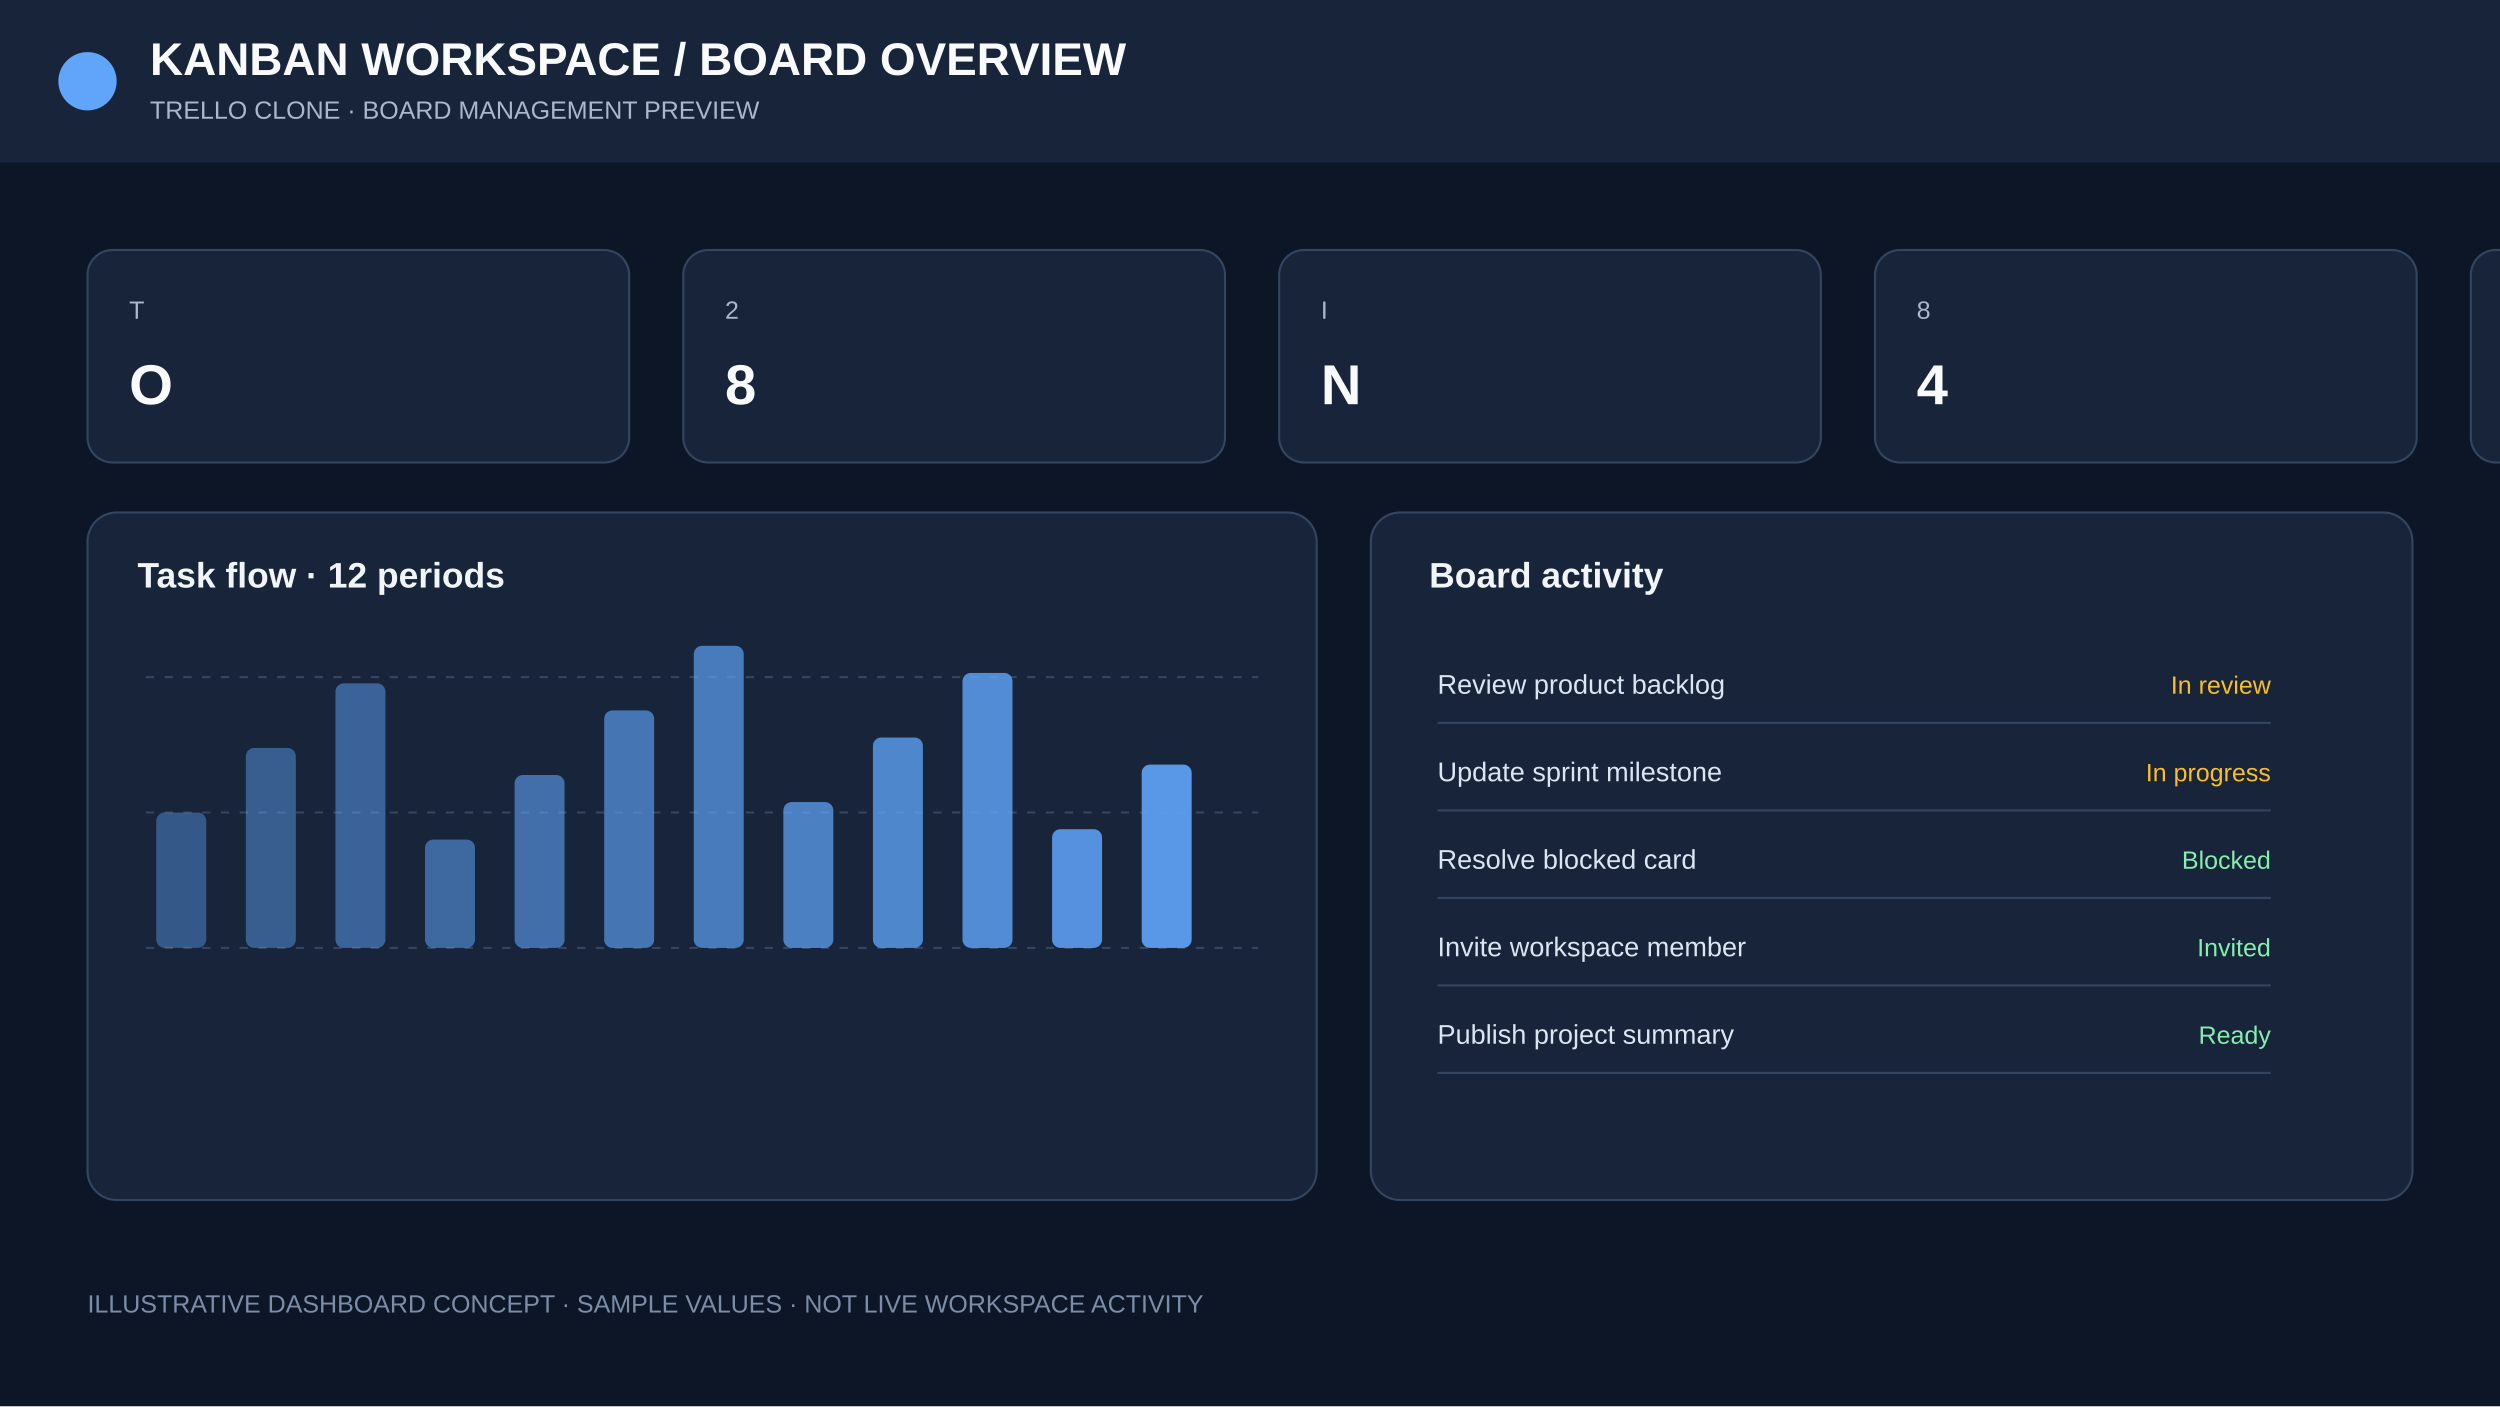
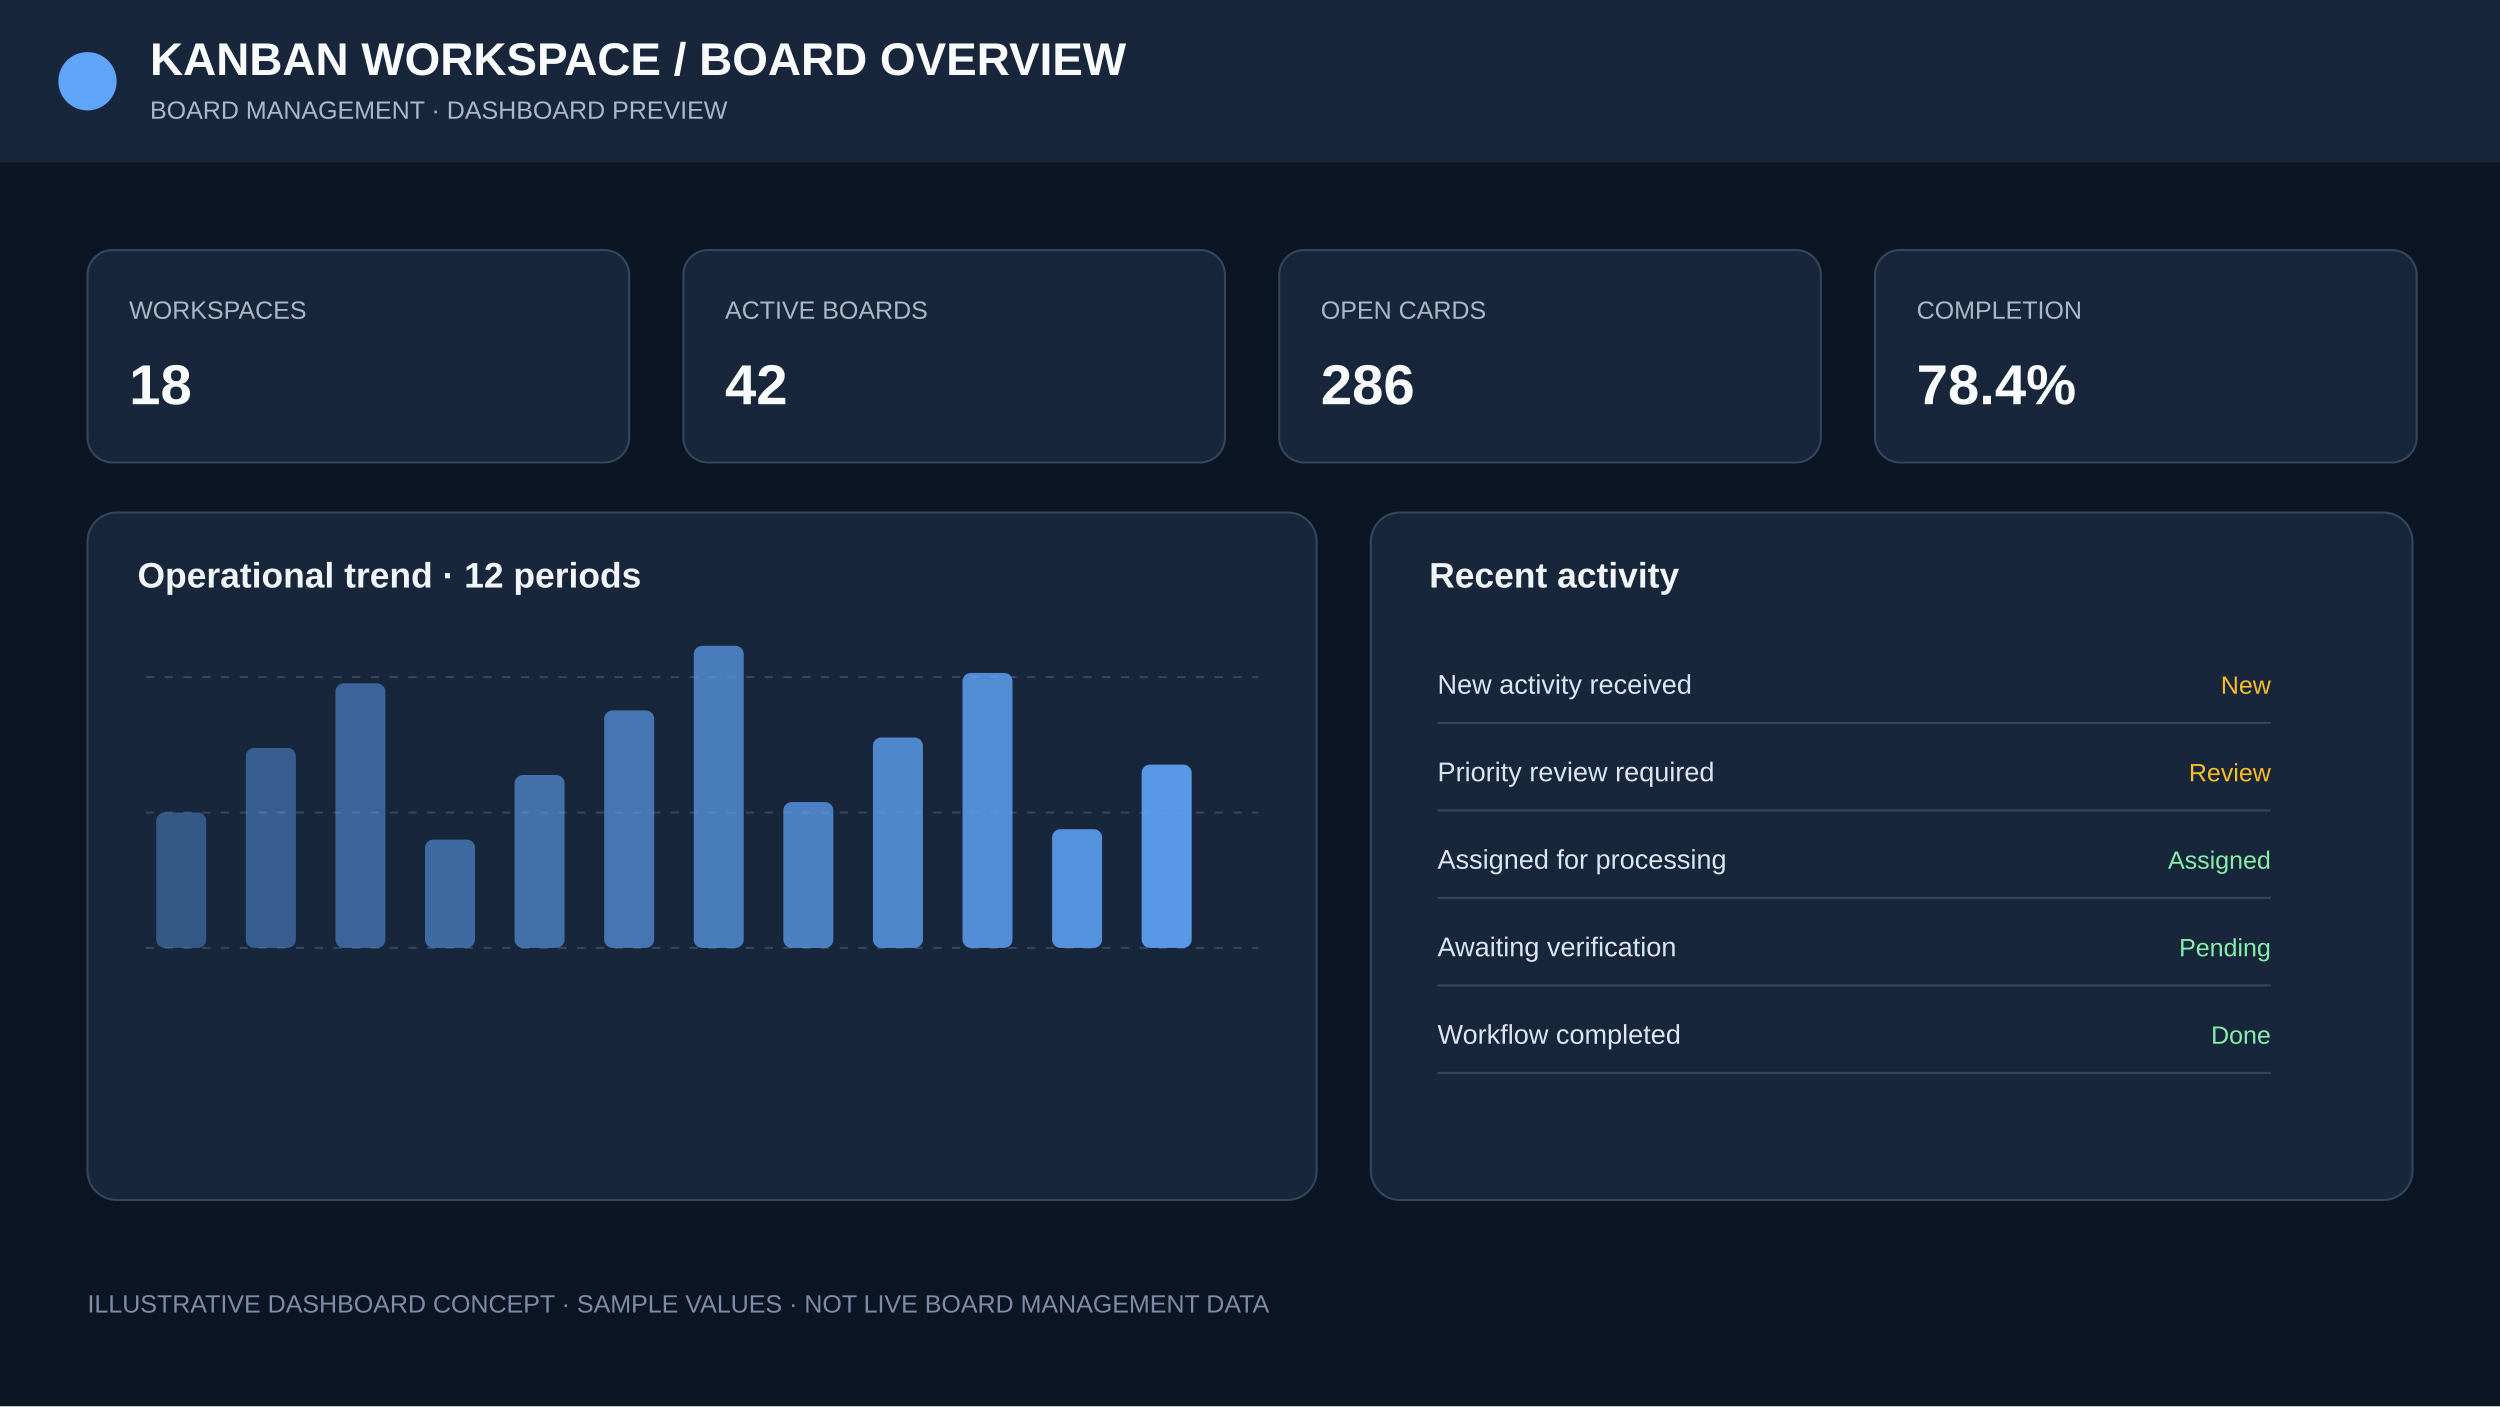
<svg xmlns="http://www.w3.org/2000/svg" width="1200" height="675" viewBox="0 0 1200 675">
-   <rect width="1200" height="675" fill="#0c1626" />
-   <rect width="1200" height="78" fill="#17243a" />
+   <rect width="1200" height="675" fill="#0b1524" />
+   <rect width="1200" height="78" fill="#17263a" />
  <circle cx="42" cy="39" r="14" fill="#60a5fa" />
  <text x="72" y="36" fill="#f8fafc" font-size="22" font-weight="700" font-family="Arial">KANBAN WORKSPACE / BOARD OVERVIEW</text>
-   <text x="72" y="57" fill="#aab8cc" font-size="12" font-family="Arial">TRELLO CLONE · BOARD MANAGEMENT PREVIEW</text>
-   <rect x="42" y="120" width="260" height="102" rx="12" fill="#17243a" stroke="#34465f" />
-   <text x="62" y="153" fill="#aab8cc" font-size="12" font-family="Arial">T</text>
-   <text x="62" y="194" fill="#f8fafc" font-size="27" font-weight="700" font-family="Arial">O</text>
-   <rect x="328" y="120" width="260" height="102" rx="12" fill="#17243a" stroke="#34465f" />
-   <text x="348" y="153" fill="#aab8cc" font-size="12" font-family="Arial">2</text>
-   <text x="348" y="194" fill="#f8fafc" font-size="27" font-weight="700" font-family="Arial">8</text>
-   <rect x="614" y="120" width="260" height="102" rx="12" fill="#17243a" stroke="#34465f" />
-   <text x="634" y="153" fill="#aab8cc" font-size="12" font-family="Arial">I</text>
-   <text x="634" y="194" fill="#f8fafc" font-size="27" font-weight="700" font-family="Arial">N</text>
-   <rect x="900" y="120" width="260" height="102" rx="12" fill="#17243a" stroke="#34465f" />
-   <text x="920" y="153" fill="#aab8cc" font-size="12" font-family="Arial">8</text>
-   <text x="920" y="194" fill="#f8fafc" font-size="27" font-weight="700" font-family="Arial">4</text>
-   <rect x="1186" y="120" width="260" height="102" rx="12" fill="#17243a" stroke="#34465f" />
-   <text x="1206" y="153" fill="#aab8cc" font-size="12" font-family="Arial">C</text>
-   <text x="1206" y="194" fill="#f8fafc" font-size="27" font-weight="700" font-family="Arial">O</text>
-   <rect x="1472" y="120" width="260" height="102" rx="12" fill="#17243a" stroke="#34465f" />
-   <text x="1492" y="153" fill="#aab8cc" font-size="12" font-family="Arial">1</text>
-   <text x="1492" y="194" fill="#f8fafc" font-size="27" font-weight="700" font-family="Arial">6</text>
-   <rect x="1758" y="120" width="260" height="102" rx="12" fill="#17243a" stroke="#34465f" />
-   <text x="1778" y="153" fill="#aab8cc" font-size="12" font-family="Arial">B</text>
-   <text x="1778" y="194" fill="#f8fafc" font-size="27" font-weight="700" font-family="Arial">L</text>
-   <rect x="2044" y="120" width="260" height="102" rx="12" fill="#17243a" stroke="#34465f" />
-   <text x="2064" y="153" fill="#aab8cc" font-size="12" font-family="Arial">0</text>
-   <text x="2064" y="194" fill="#f8fafc" font-size="27" font-weight="700" font-family="Arial">8</text>
-   <rect x="42" y="246" width="590" height="330" rx="14" fill="#17243a" stroke="#34465f" />
-   <text x="66" y="282" fill="#f1f5f9" font-size="17" font-weight="700" font-family="Arial">Task flow · 12 periods</text>
-   <path d="M70 455 H604 M70 390 H604 M70 325 H604" stroke="#34465f" stroke-dasharray="4 5" />
+   <text x="72" y="57" fill="#aab8c9" font-size="12" font-family="Arial">BOARD MANAGEMENT · DASHBOARD PREVIEW</text>
+   <rect x="42" y="120" width="260" height="102" rx="12" fill="#17263a" stroke="#34465c" />
+   <text x="62" y="153" fill="#aab8c9" font-size="12" font-family="Arial">WORKSPACES</text>
+   <text x="62" y="194" fill="#f8fafc" font-size="27" font-weight="700" font-family="Arial">18</text>
+   <rect x="328" y="120" width="260" height="102" rx="12" fill="#17263a" stroke="#34465c" />
+   <text x="348" y="153" fill="#aab8c9" font-size="12" font-family="Arial">ACTIVE BOARDS</text>
+   <text x="348" y="194" fill="#f8fafc" font-size="27" font-weight="700" font-family="Arial">42</text>
+   <rect x="614" y="120" width="260" height="102" rx="12" fill="#17263a" stroke="#34465c" />
+   <text x="634" y="153" fill="#aab8c9" font-size="12" font-family="Arial">OPEN CARDS</text>
+   <text x="634" y="194" fill="#f8fafc" font-size="27" font-weight="700" font-family="Arial">286</text>
+   <rect x="900" y="120" width="260" height="102" rx="12" fill="#17263a" stroke="#34465c" />
+   <text x="920" y="153" fill="#aab8c9" font-size="12" font-family="Arial">COMPLETION</text>
+   <text x="920" y="194" fill="#f8fafc" font-size="27" font-weight="700" font-family="Arial">78.4%</text>
+   <rect x="42" y="246" width="590" height="330" rx="14" fill="#17263a" stroke="#34465c" />
+   <text x="66" y="282" fill="#f1f5f9" font-size="17" font-weight="700" font-family="Arial">Operational trend · 12 periods</text>
+   <path d="M70 455 H604 M70 390 H604 M70 325 H604" stroke="#34465c" stroke-dasharray="4 5" />
  <rect x="75" y="390" width="24" height="65" rx="4" fill="#60a5fa" opacity="0.4" />
  <rect x="118" y="359" width="24" height="96" rx="4" fill="#60a5fa" opacity="0.445" />
  <rect x="161" y="328" width="24" height="127" rx="4" fill="#60a5fa" opacity="0.49" />
  <rect x="204" y="403" width="24" height="52" rx="4" fill="#60a5fa" opacity="0.535" />
  <rect x="247" y="372" width="24" height="83" rx="4" fill="#60a5fa" opacity="0.58" />
  <rect x="290" y="341" width="24" height="114" rx="4" fill="#60a5fa" opacity="0.625" />
  <rect x="333" y="310" width="24" height="145" rx="4" fill="#60a5fa" opacity="0.67" />
  <rect x="376" y="385" width="24" height="70" rx="4" fill="#60a5fa" opacity="0.715" />
  <rect x="419" y="354" width="24" height="101" rx="4" fill="#60a5fa" opacity="0.76" />
  <rect x="462" y="323" width="24" height="132" rx="4" fill="#60a5fa" opacity="0.805" />
  <rect x="505" y="398" width="24" height="57" rx="4" fill="#60a5fa" opacity="0.85" />
  <rect x="548" y="367" width="24" height="88" rx="4" fill="#60a5fa" opacity="0.895" />
-   <rect x="658" y="246" width="500" height="330" rx="14" fill="#17243a" stroke="#34465f" />
-   <text x="686" y="282" fill="#f1f5f9" font-size="17" font-weight="700" font-family="Arial">Board activity</text>
-   <text x="690" y="333" fill="#dbe6f3" font-size="13" font-family="Arial">Review product backlog</text>
-   <text x="1090" y="333" text-anchor="end" fill="#fbbf24" font-size="12" font-family="Arial">In review</text>
-   <path d="M690 347 H1090" stroke="#34465f" />
-   <text x="690" y="375" fill="#dbe6f3" font-size="13" font-family="Arial">Update sprint milestone</text>
-   <text x="1090" y="375" text-anchor="end" fill="#fbbf24" font-size="12" font-family="Arial">In progress</text>
-   <path d="M690 389 H1090" stroke="#34465f" />
-   <text x="690" y="417" fill="#dbe6f3" font-size="13" font-family="Arial">Resolve blocked card</text>
-   <text x="1090" y="417" text-anchor="end" fill="#86efac" font-size="12" font-family="Arial">Blocked</text>
-   <path d="M690 431 H1090" stroke="#34465f" />
-   <text x="690" y="459" fill="#dbe6f3" font-size="13" font-family="Arial">Invite workspace member</text>
-   <text x="1090" y="459" text-anchor="end" fill="#86efac" font-size="12" font-family="Arial">Invited</text>
-   <path d="M690 473 H1090" stroke="#34465f" />
-   <text x="690" y="501" fill="#dbe6f3" font-size="13" font-family="Arial">Publish project summary</text>
-   <text x="1090" y="501" text-anchor="end" fill="#86efac" font-size="12" font-family="Arial">Ready</text>
-   <path d="M690 515 H1090" stroke="#34465f" />
-   <text x="42" y="630" fill="#7d8da8" font-size="12" font-family="Arial">ILLUSTRATIVE DASHBOARD CONCEPT · SAMPLE VALUES · NOT LIVE WORKSPACE ACTIVITY</text>
+   <rect x="658" y="246" width="500" height="330" rx="14" fill="#17263a" stroke="#34465c" />
+   <text x="686" y="282" fill="#f1f5f9" font-size="17" font-weight="700" font-family="Arial">Recent activity</text>
+   <text x="690" y="333" fill="#dbe6f3" font-size="13" font-family="Arial">New activity received</text>
+   <text x="1090" y="333" text-anchor="end" fill="#fbbf24" font-size="12" font-family="Arial">New</text>
+   <path d="M690 347 H1090" stroke="#34465c" />
+   <text x="690" y="375" fill="#dbe6f3" font-size="13" font-family="Arial">Priority review required</text>
+   <text x="1090" y="375" text-anchor="end" fill="#fbbf24" font-size="12" font-family="Arial">Review</text>
+   <path d="M690 389 H1090" stroke="#34465c" />
+   <text x="690" y="417" fill="#dbe6f3" font-size="13" font-family="Arial">Assigned for processing</text>
+   <text x="1090" y="417" text-anchor="end" fill="#86efac" font-size="12" font-family="Arial">Assigned</text>
+   <path d="M690 431 H1090" stroke="#34465c" />
+   <text x="690" y="459" fill="#dbe6f3" font-size="13" font-family="Arial">Awaiting verification</text>
+   <text x="1090" y="459" text-anchor="end" fill="#86efac" font-size="12" font-family="Arial">Pending</text>
+   <path d="M690 473 H1090" stroke="#34465c" />
+   <text x="690" y="501" fill="#dbe6f3" font-size="13" font-family="Arial">Workflow completed</text>
+   <text x="1090" y="501" text-anchor="end" fill="#86efac" font-size="12" font-family="Arial">Done</text>
+   <path d="M690 515 H1090" stroke="#34465c" />
+   <text x="42" y="630" fill="#7d8da8" font-size="12" font-family="Arial">ILLUSTRATIVE DASHBOARD CONCEPT · SAMPLE VALUES · NOT LIVE BOARD MANAGEMENT DATA</text>
</svg>
